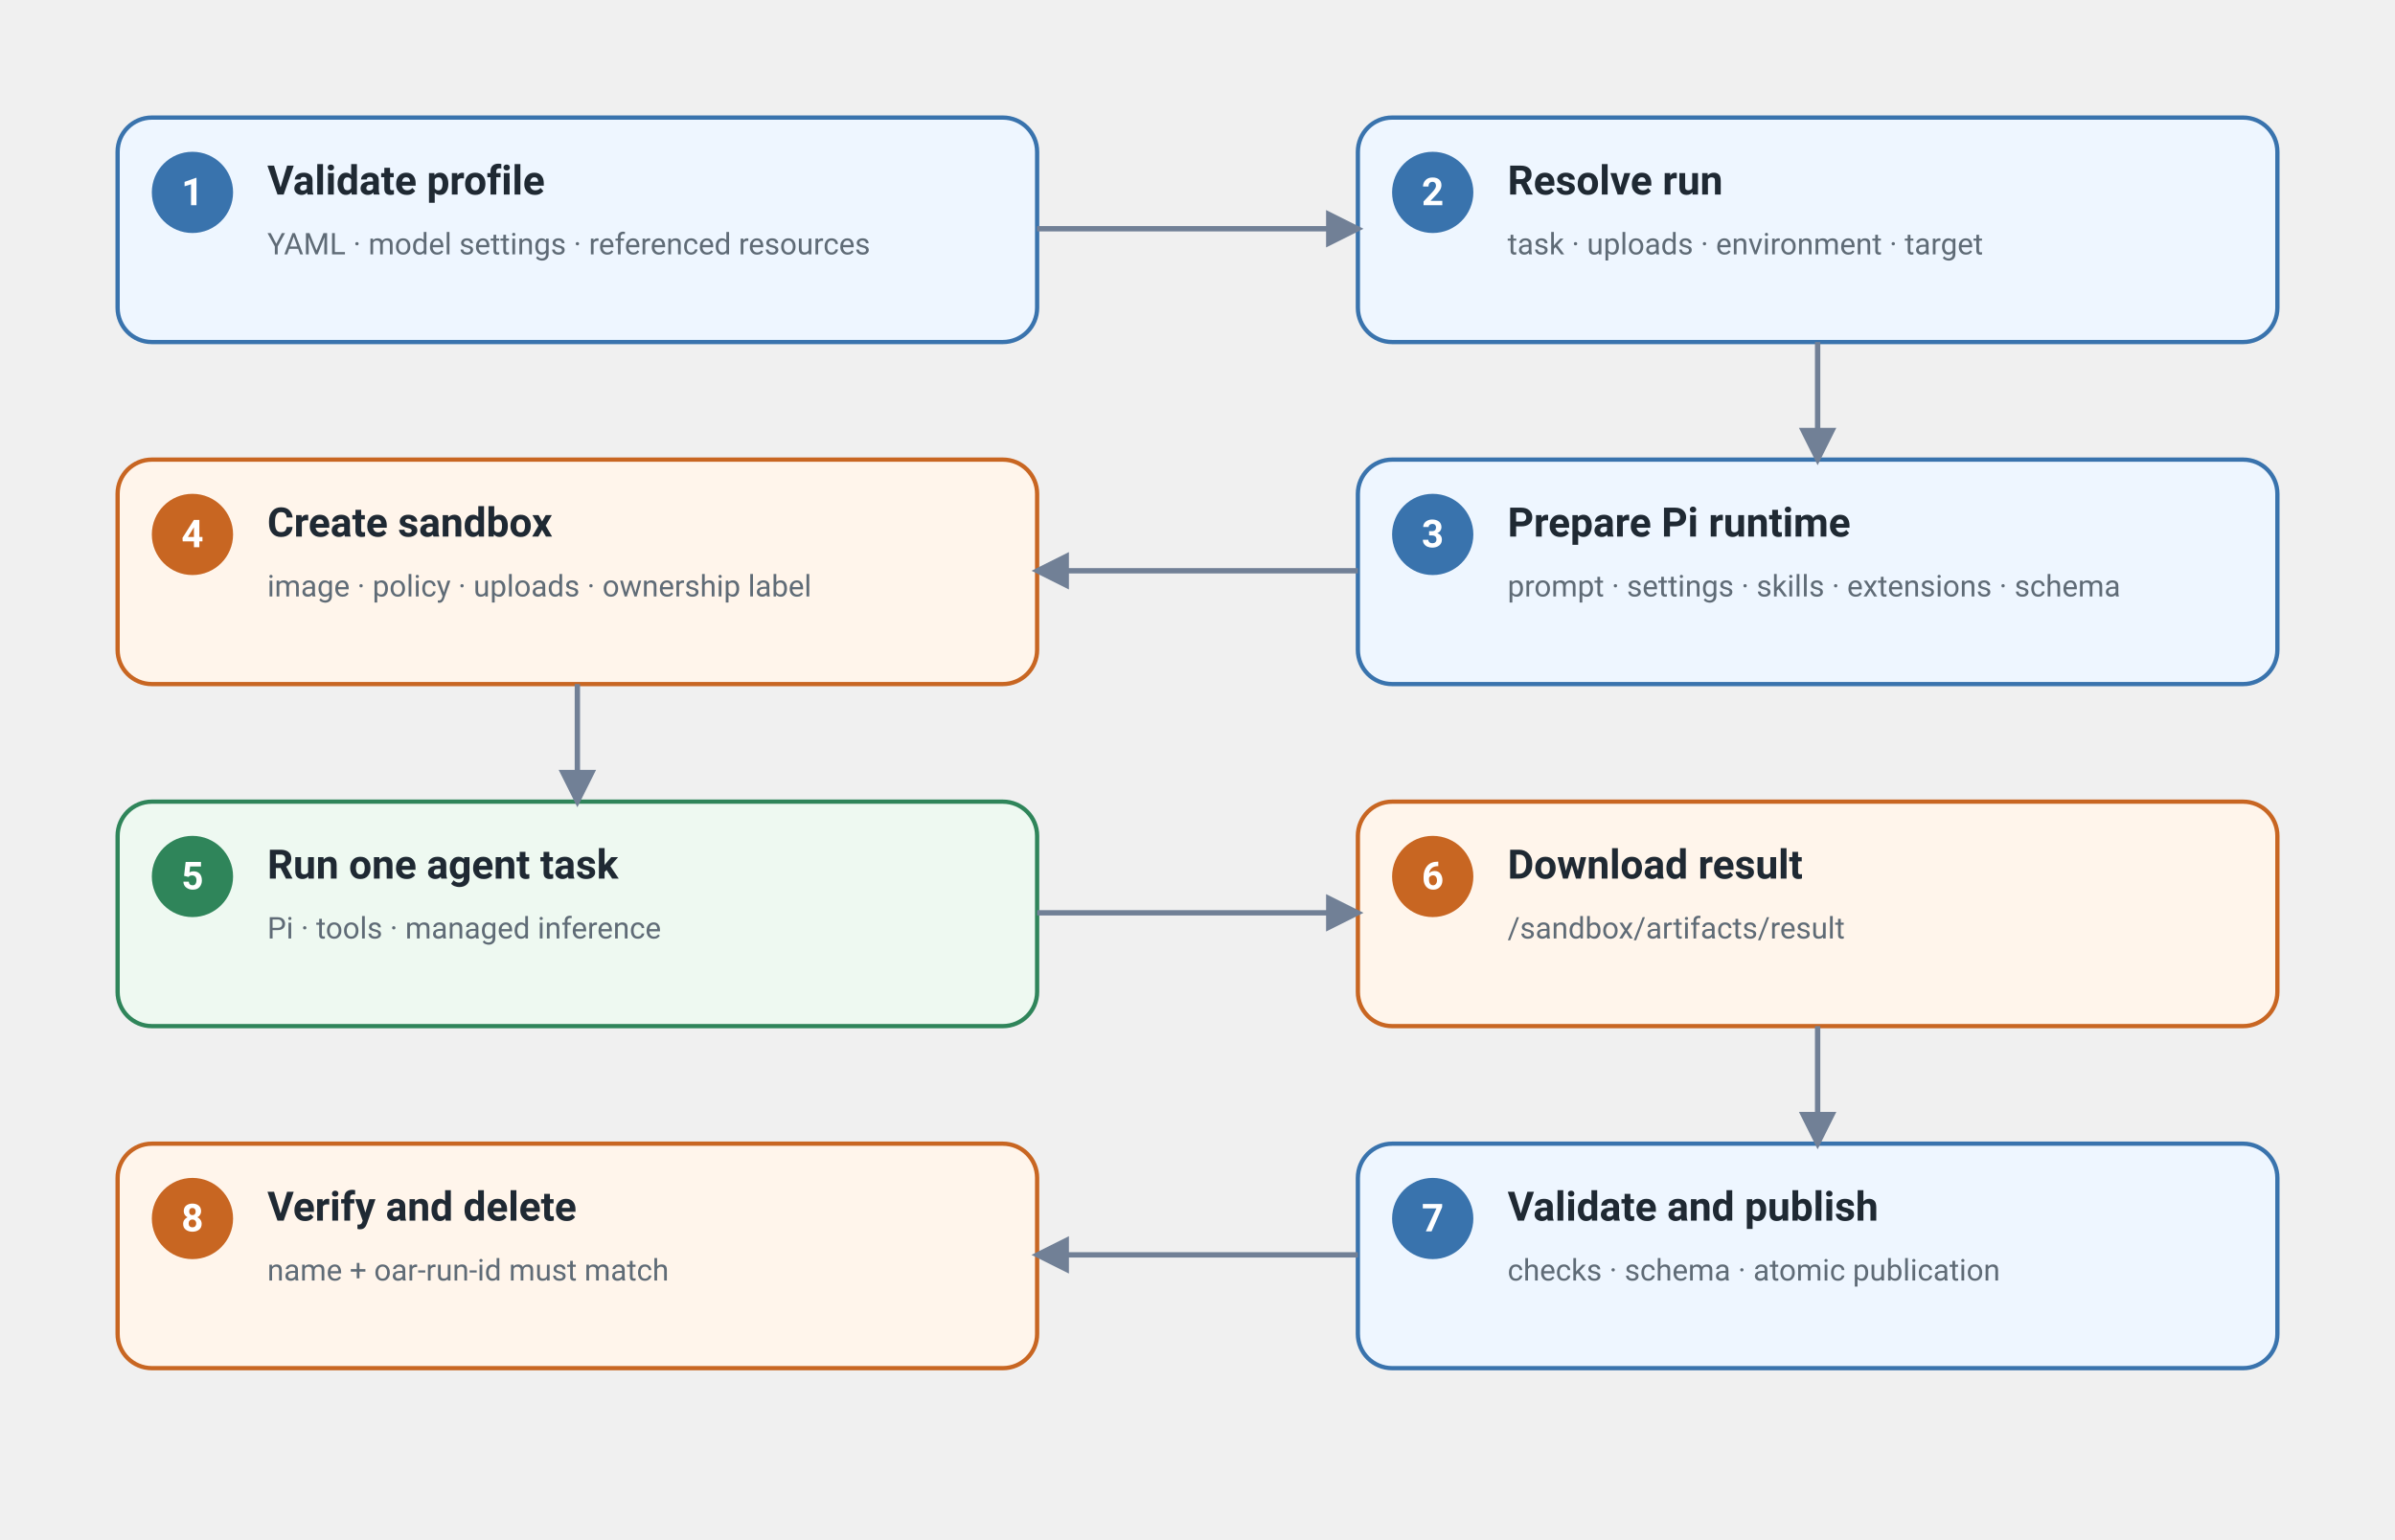
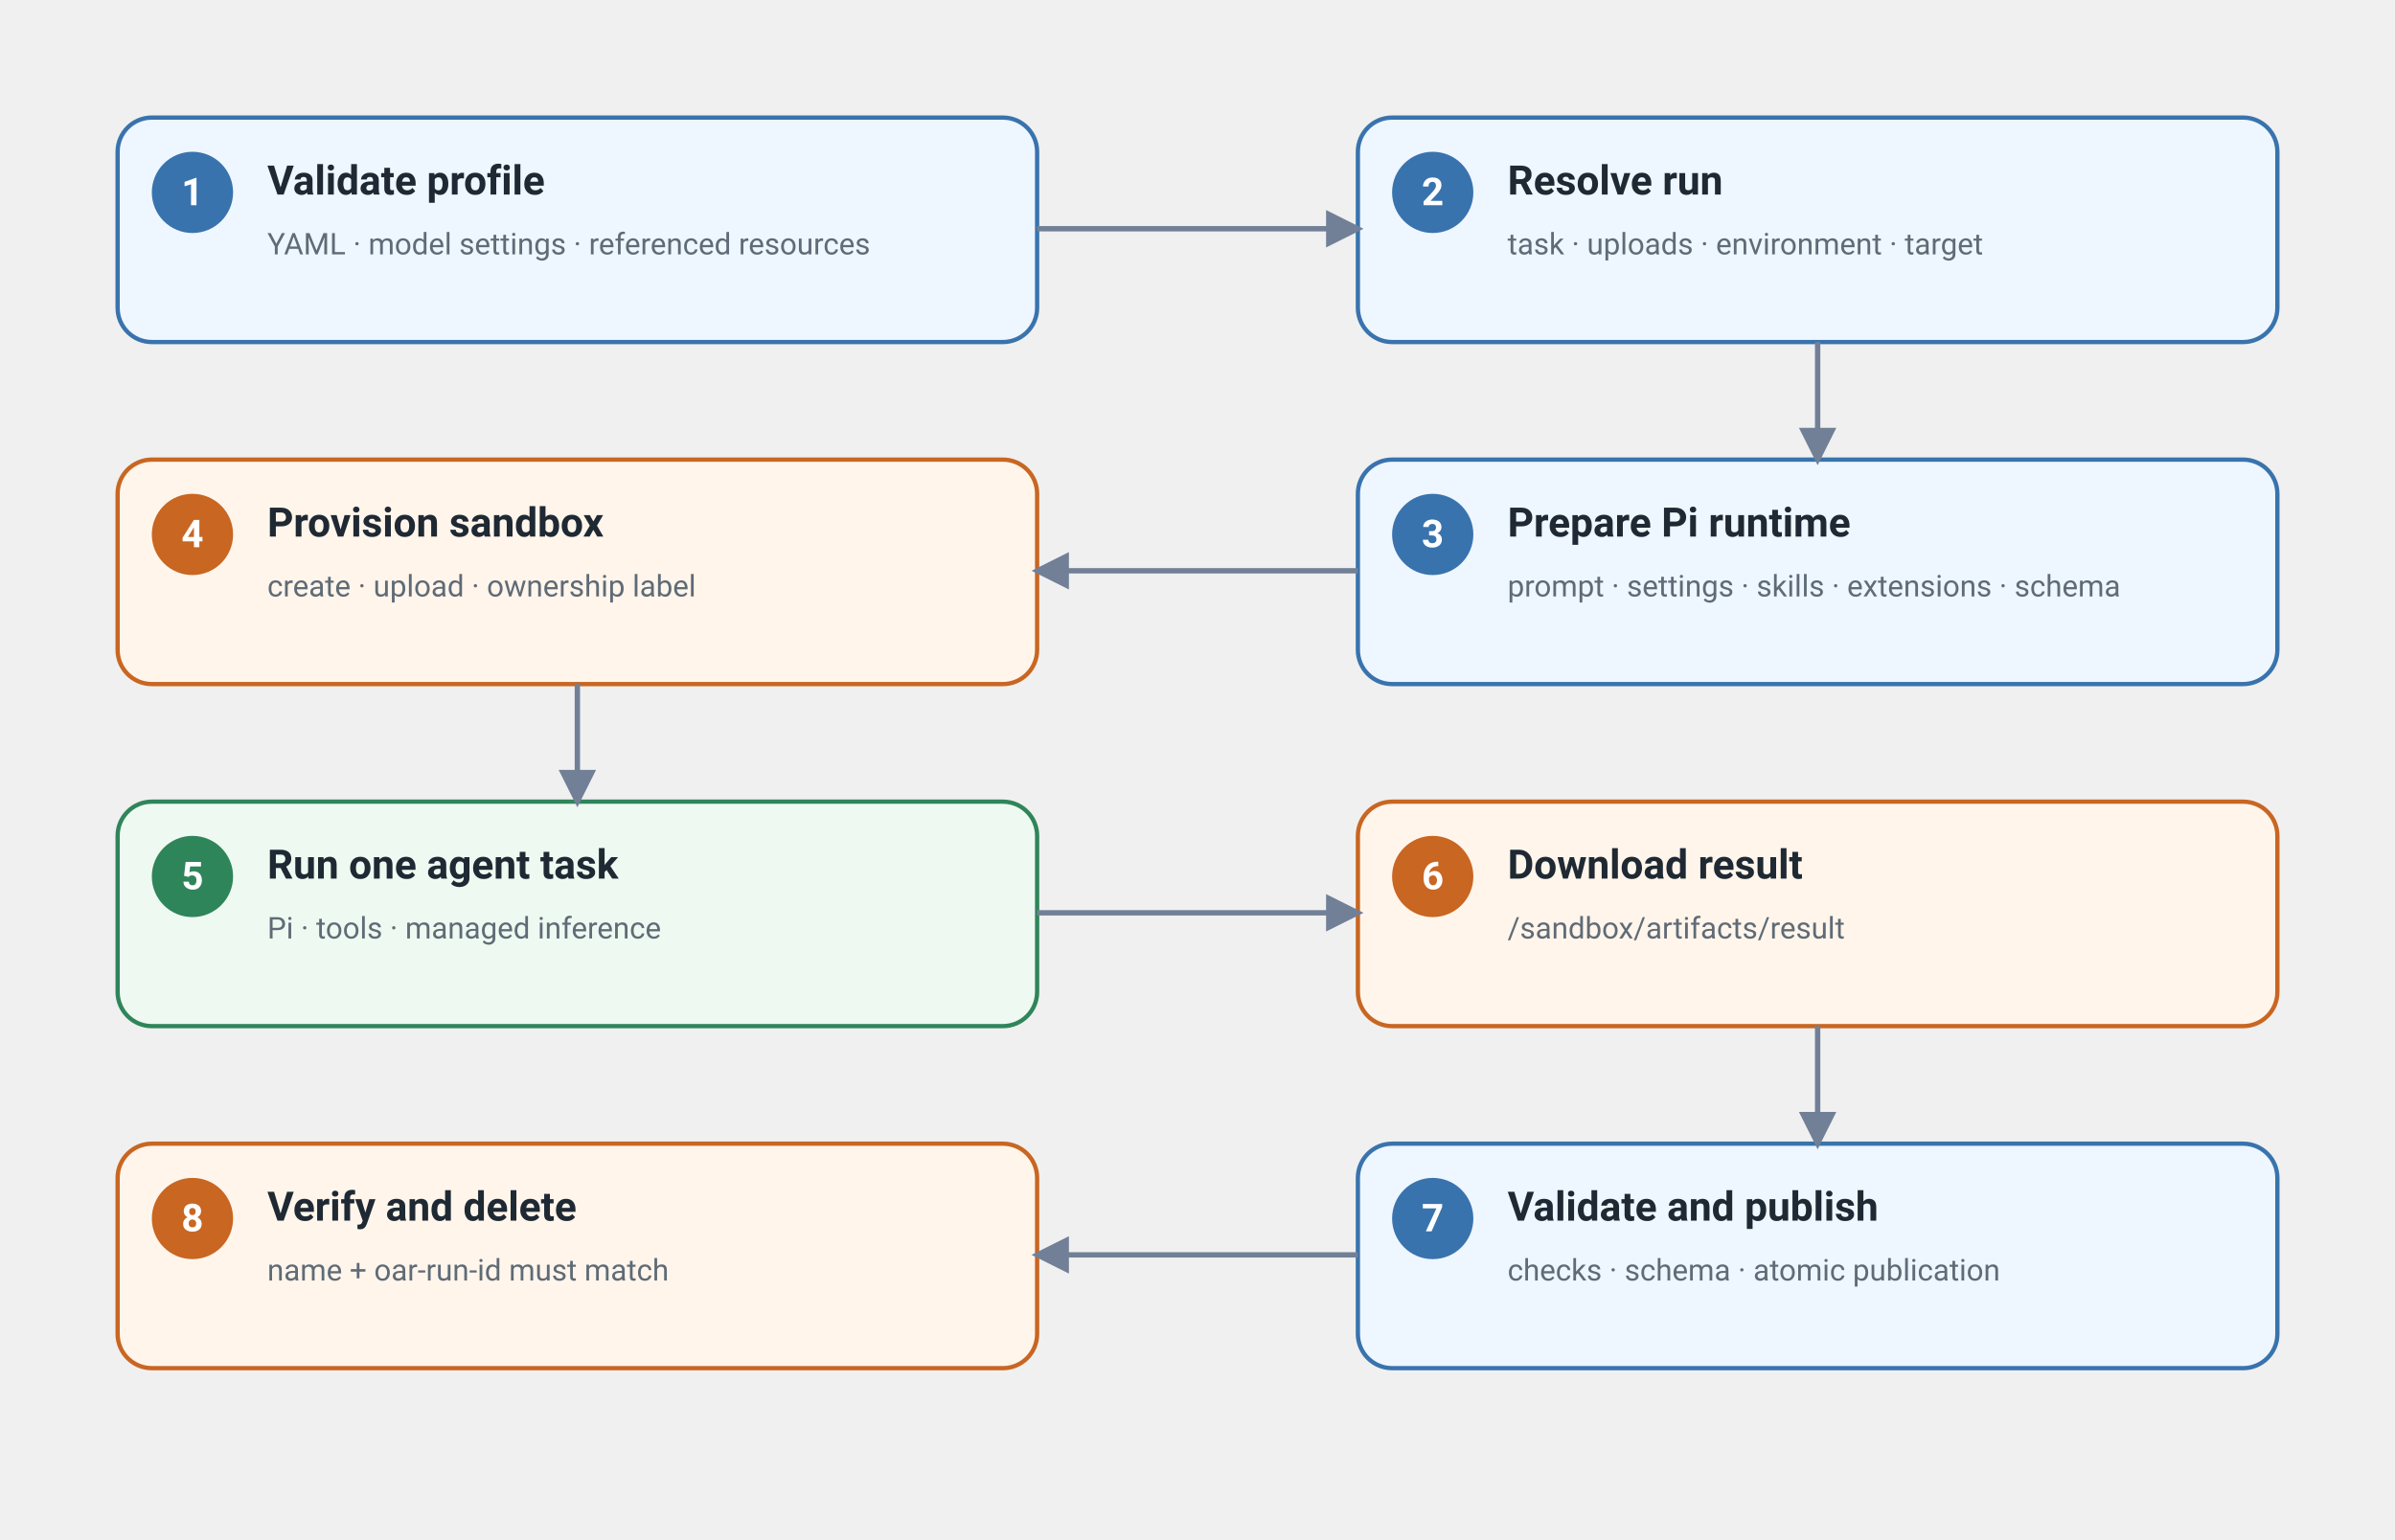
<svg xmlns="http://www.w3.org/2000/svg" viewBox="0 0 1120 720" role="img" aria-labelledby="title description">
  <defs>
    <style>
      text{font-family:-apple-system,BlinkMacSystemFont,"Segoe UI",Roboto,Helvetica,Arial,sans-serif;fill:#1f2933}
      .host{fill:#eef6ff;stroke:#3973ad;stroke-width:2}
      .open{fill:#fff5eb;stroke:#c86622;stroke-width:2}
      .agent{fill:#eef9f1;stroke:#2f855a;stroke-width:2}
      .title{font-size:19px;font-weight:700}.subtitle{font-size:14px;fill:#5f6b76}.number{font-size:18px;font-weight:700;fill:white}
      .badge-host{fill:#3973ad}.badge-open{fill:#c86622}.badge-agent{fill:#2f855a}
      .arrow{fill:none;stroke:#718096;stroke-width:2.5;marker-end:url(#arrow)}
      @media(prefers-color-scheme:dark){text{fill:#edf2f7}.host{fill:#162b3f;stroke:#7db6e8}.open{fill:#3a2819;stroke:#f6ad55}.agent{fill:#143126;stroke:#68d391}.subtitle{fill:#aeb8c5}.arrow{stroke:#8b98a5}}
    </style>
    <marker id="arrow" viewBox="0 0 10 10" refX="8.5" refY="5" markerWidth="7" markerHeight="7" orient="auto-start-reverse">
      <path d="M0 0 10 5 0 10Z" fill="#718096" />
    </marker>
  </defs>
  <rect x="55" y="55" width="430" height="105" rx="16" class="host" />
  <circle cx="90" cy="90" r="19" class="badge-host" />
  <text x="90" y="96" text-anchor="middle" class="number">1</text>
  <text x="125" y="91" class="title">Validate profile</text>
  <text x="125" y="119" class="subtitle">YAML · model settings · referenced resources</text>
  <rect x="635" y="55" width="430" height="105" rx="16" class="host" />
  <circle cx="670" cy="90" r="19" class="badge-host" />
  <text x="670" y="96" text-anchor="middle" class="number">2</text>
  <text x="705" y="91" class="title">Resolve run</text>
  <text x="705" y="119" class="subtitle">task · uploads · environment · target</text>
  <rect x="635" y="215" width="430" height="105" rx="16" class="host" />
  <circle cx="670" cy="250" r="19" class="badge-host" />
  <text x="670" y="256" text-anchor="middle" class="number">3</text>
  <text x="705" y="251" class="title">Prepare Pi runtime</text>
  <text x="705" y="279" class="subtitle">prompt · settings · skills · extensions · schema</text>
  <rect x="55" y="215" width="430" height="105" rx="16" class="open" />
  <circle cx="90" cy="250" r="19" class="badge-open" />
  <text x="90" y="256" text-anchor="middle" class="number">4</text>
-   <text x="125" y="251" class="title">Create sandbox</text>
-   <text x="125" y="279" class="subtitle">image · policy · uploads · ownership label</text>
+   <text x="125" y="251" class="title">Provision sandbox</text>
+   <text x="125" y="279" class="subtitle">create · upload · ownership label</text>
  <rect x="55" y="375" width="430" height="105" rx="16" class="agent" />
  <circle cx="90" cy="410" r="19" class="badge-agent" />
  <text x="90" y="416" text-anchor="middle" class="number">5</text>
  <text x="125" y="411" class="title">Run one agent task</text>
  <text x="125" y="439" class="subtitle">Pi · tools · managed inference</text>
  <rect x="635" y="375" width="430" height="105" rx="16" class="open" />
  <circle cx="670" cy="410" r="19" class="badge-open" />
  <text x="670" y="416" text-anchor="middle" class="number">6</text>
  <text x="705" y="411" class="title">Download result</text>
  <text x="705" y="439" class="subtitle">/sandbox/artifacts/result</text>
  <rect x="635" y="535" width="430" height="105" rx="16" class="host" />
  <circle cx="670" cy="570" r="19" class="badge-host" />
  <text x="670" y="576" text-anchor="middle" class="number">7</text>
  <text x="705" y="571" class="title">Validate and publish</text>
  <text x="705" y="599" class="subtitle">checks · schema · atomic publication</text>
  <rect x="55" y="535" width="430" height="105" rx="16" class="open" />
  <circle cx="90" cy="570" r="19" class="badge-open" />
  <text x="90" y="576" text-anchor="middle" class="number">8</text>
  <text x="125" y="571" class="title">Verify and delete</text>
  <text x="125" y="599" class="subtitle">name + oar-run-id must match</text>
  <path d="M485 107h150" class="arrow" />
  <path d="M850 160v55" class="arrow" />
  <path d="M635 267H485" class="arrow" />
  <path d="M270 320v55" class="arrow" />
  <path d="M485 427h150" class="arrow" />
  <path d="M850 480v55" class="arrow" />
  <path d="M635 587H485" class="arrow" />
</svg>
